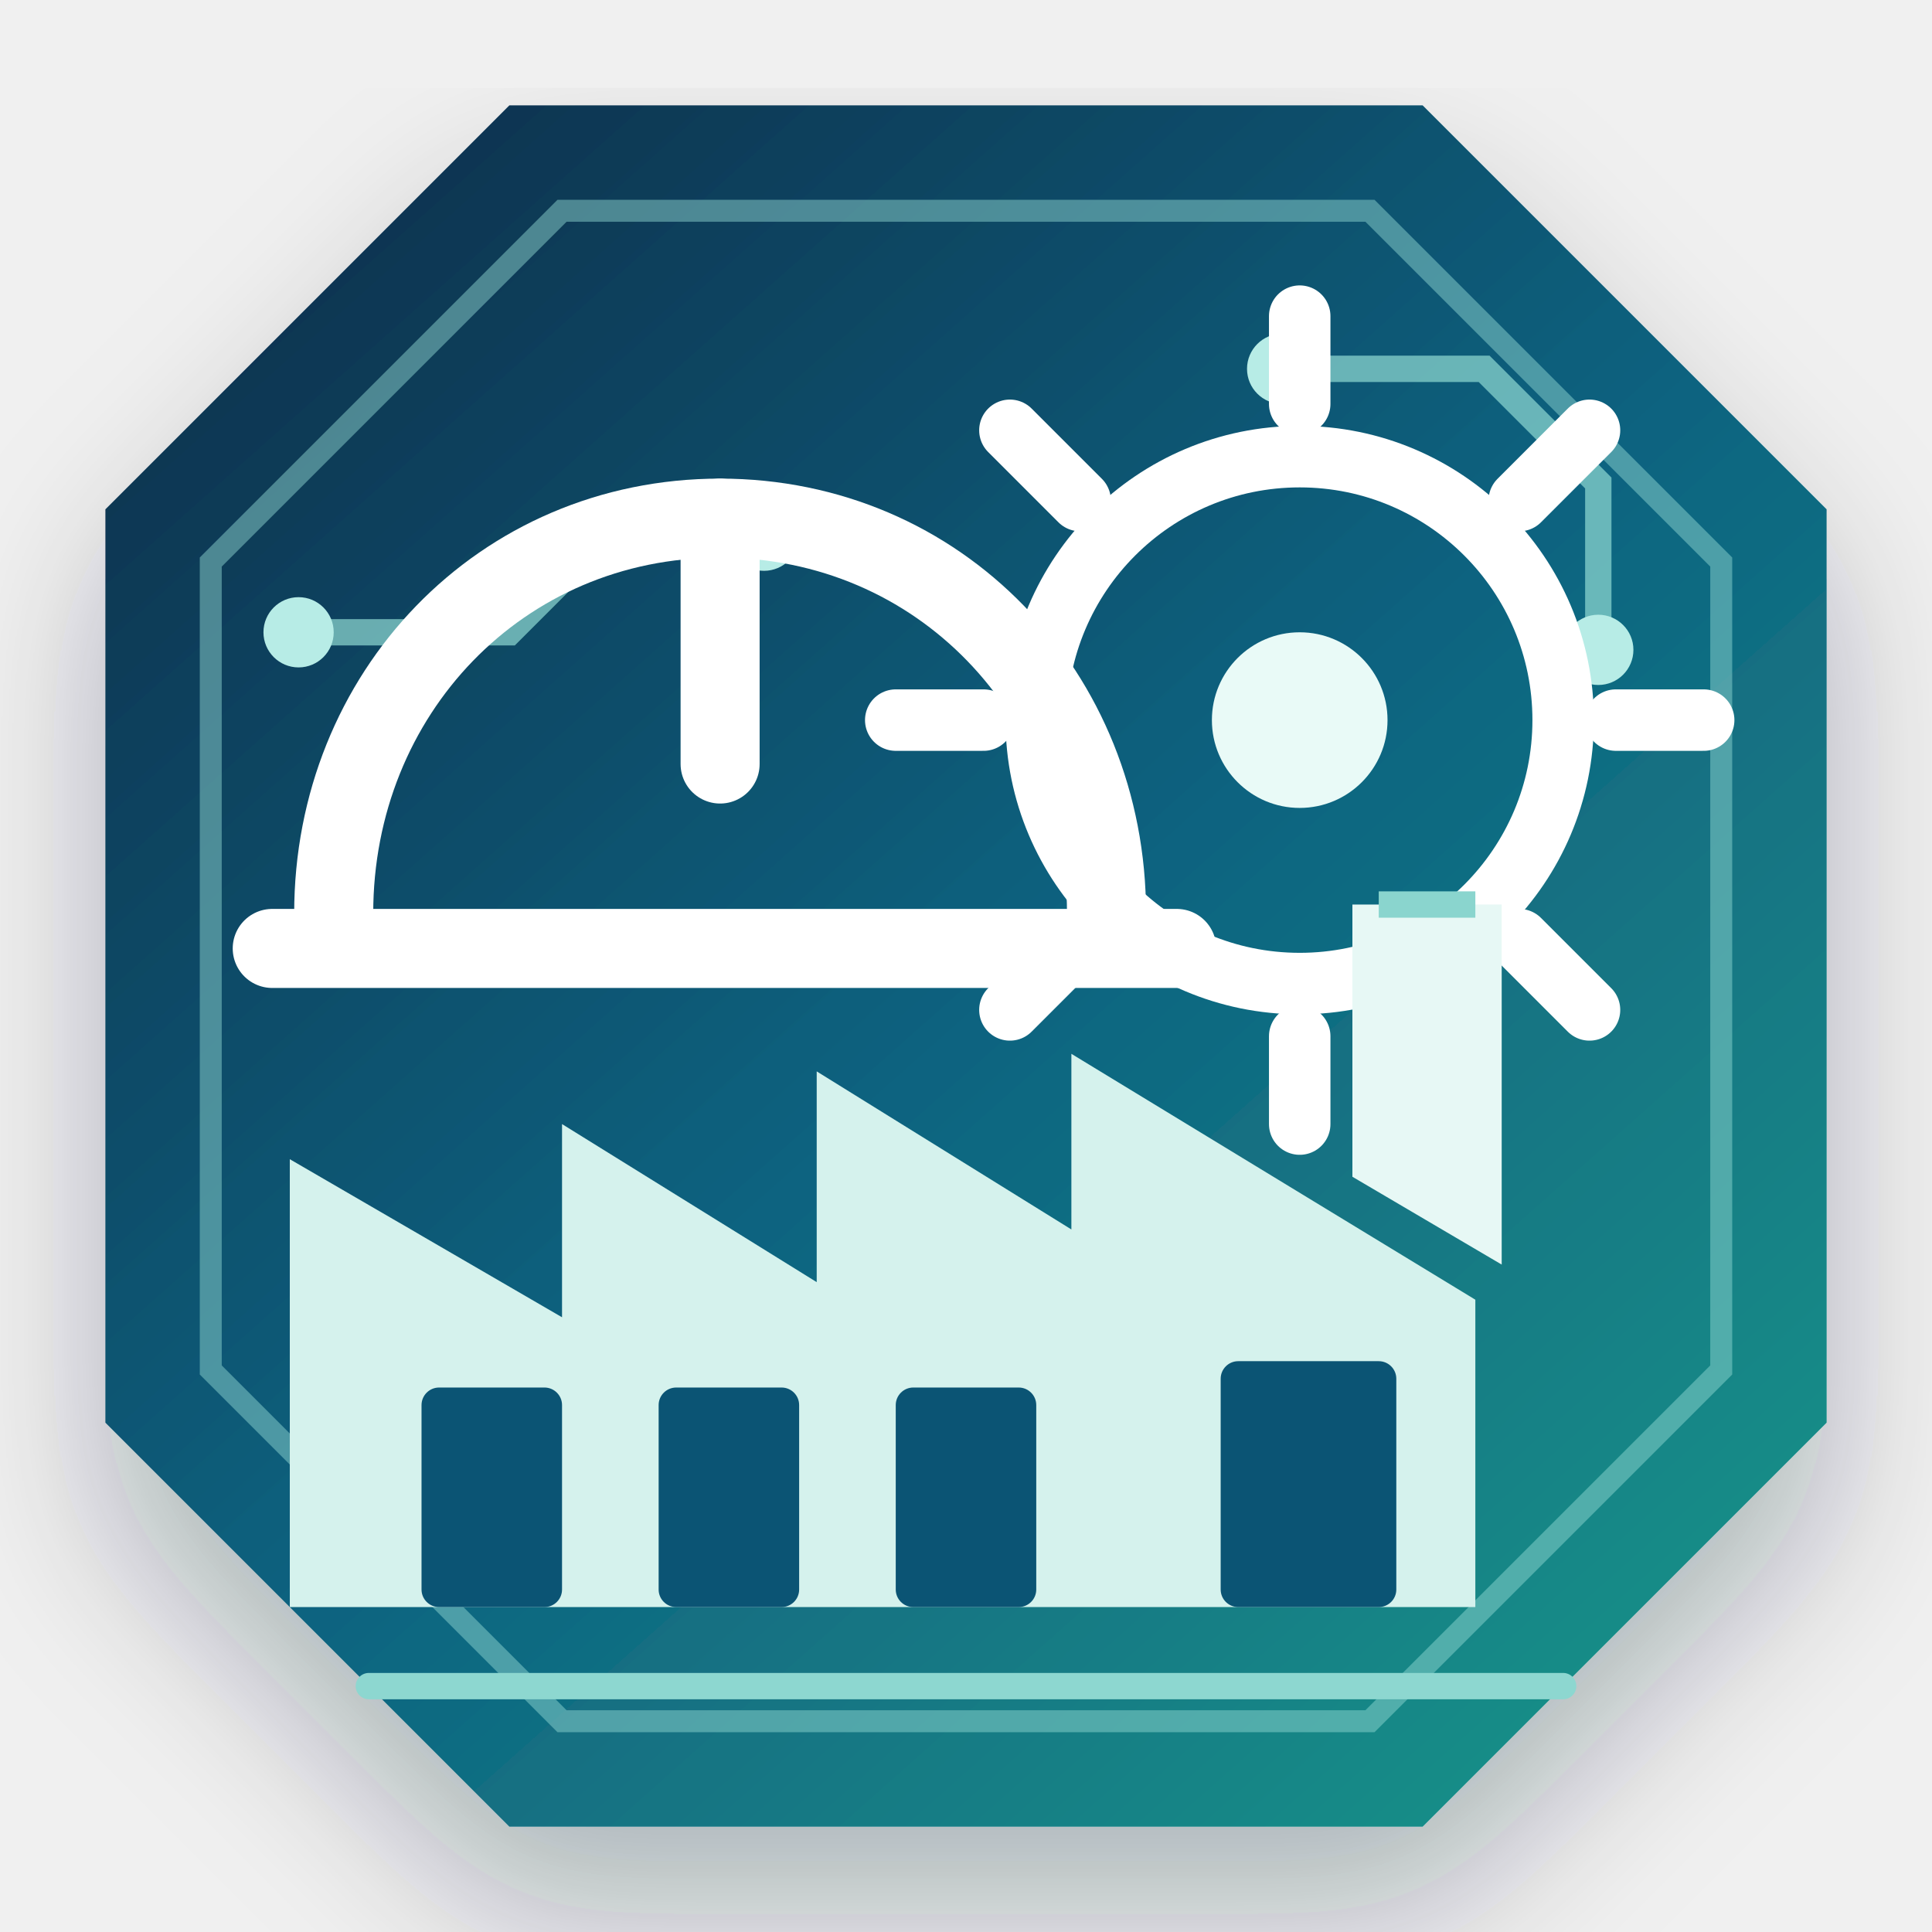
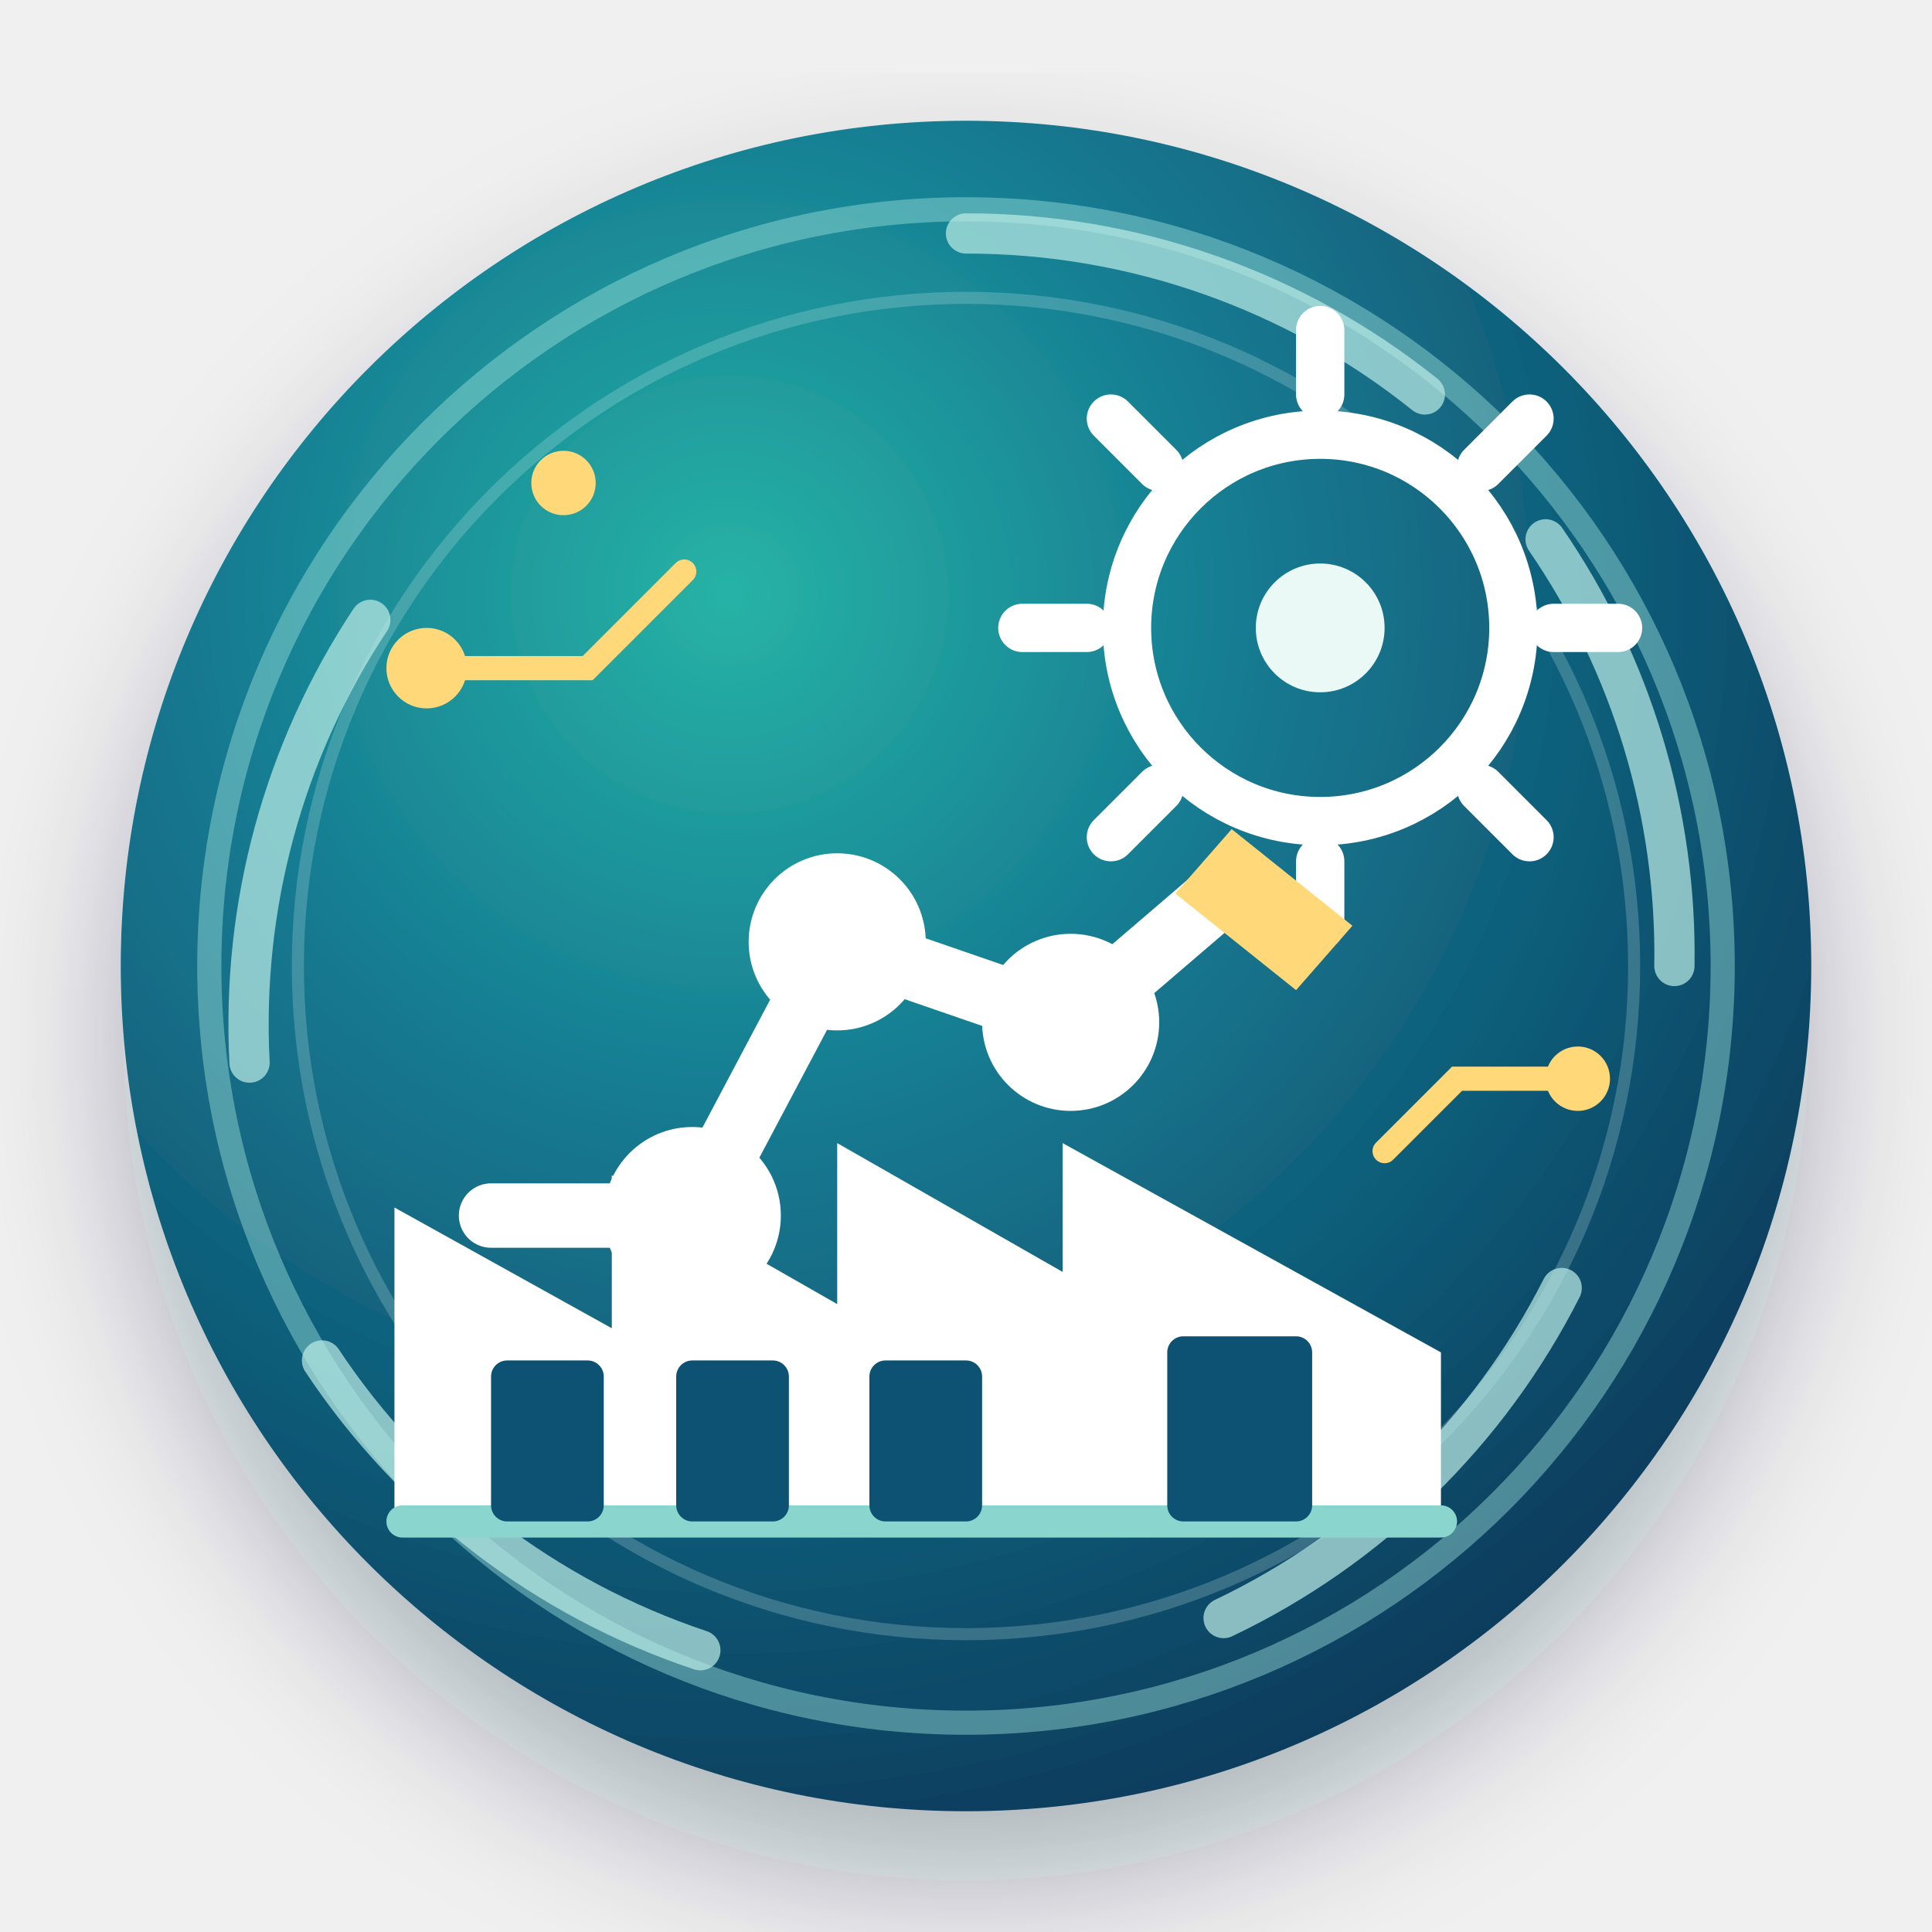
- <svg xmlns="http://www.w3.org/2000/svg" viewBox="0 0 220 220" role="img" aria-label="División Industrial">
+ <svg xmlns="http://www.w3.org/2000/svg" viewBox="0 0 240 240" role="img" aria-label="División Industrial">
  <defs>
-     <linearGradient id="plate" x1="26" y1="16" x2="194" y2="205" gradientUnits="userSpaceOnUse">
-       <stop stop-color="#082E4A" />
-       <stop offset=".52" stop-color="#0F6380" />
-       <stop offset="1" stop-color="#1A9489" />
+     <radialGradient id="bg" cx="36%" cy="28%" r="82%">
+       <stop offset="0" stop-color="#27B3A6" />
+       <stop offset=".38" stop-color="#157A91" />
+       <stop offset="1" stop-color="#0A3456" />
+     </radialGradient>
+     <linearGradient id="steel" x1="50" y1="35" x2="186" y2="196">
+       <stop stop-color="#FFFFFF" />
+       <stop offset=".48" stop-color="#E8F8F5" />
+       <stop offset="1" stop-color="#A6DDD7" />
    </linearGradient>
-     <linearGradient id="steel" x1="62" y1="42" x2="167" y2="168">
-       <stop stop-color="#FFFFFF" />
-       <stop offset=".55" stop-color="#DDF6F2" />
-       <stop offset="1" stop-color="#A9DED8" />
-     </linearGradient>
-     <linearGradient id="accent" x1="52" y1="143" x2="173" y2="198">
-       <stop stop-color="#D5F2ED" />
-       <stop offset="1" stop-color="#FFFFFF" />
+     <linearGradient id="accent" x1="88" y1="95" x2="176" y2="174">
+       <stop stop-color="#FFD87A" />
+       <stop offset="1" stop-color="#F5A63A" />
    </linearGradient>
    <filter id="shadow" x="-25%" y="-25%" width="150%" height="150%">
-       <feDropShadow dx="0" dy="10" stdDeviation="9" flood-color="#031D2D" flood-opacity=".27" />
+       <feDropShadow dx="0" dy="9" stdDeviation="9" flood-color="#052438" flood-opacity=".28" />
    </filter>
  </defs>
-   <path d="M58 12H162L208 58V162L162 208H58L12 162V58Z" fill="url(#plate)" filter="url(#shadow)" />
-   <path d="M64 24H156L196 64V156L156 196H64L24 156V64Z" fill="none" stroke="#93D9D2" stroke-opacity=".48" stroke-width="2.5" />
-   <g fill="none" stroke="#8CD7D0" stroke-width="3" stroke-linecap="round" opacity=".72">
-     <path d="M34 72h24l11-11h18" />
-     <path d="M146 42h23l13 13v19" />
-     <path d="M38 168h27l10 10h22" />
+   <circle cx="120" cy="120" r="105" fill="url(#bg)" filter="url(#shadow)" />
+   <circle cx="120" cy="120" r="94" fill="none" stroke="#9CE1DA" stroke-width="3" stroke-opacity=".45" />
+   <circle cx="120" cy="120" r="83" fill="none" stroke="#D7F3EF" stroke-width="1.5" stroke-opacity=".22" />
+   <g fill="none" stroke="#B8EAE4" stroke-width="5" stroke-linecap="round" opacity=".72">
+     <path d="M120 29a91 91 0 0 1 57 20" />
+     <path d="M192 67a91 91 0 0 1 16 53" />
+     <path d="M194 160a91 91 0 0 1-42 41" />
+     <path d="M87 205a91 91 0 0 1-47-36" />
+     <path d="M31 132a91 91 0 0 1 15-55" />
  </g>
-   <g fill="#B7ECE6">
-     <circle cx="34" cy="72" r="4" />
-     <circle cx="87" cy="61" r="4" />
-     <circle cx="146" cy="42" r="4" />
-     <circle cx="182" cy="74" r="4" />
-     <circle cx="38" cy="168" r="4" />
-     <circle cx="97" cy="178" r="4" />
+   <g transform="translate(164 78)" fill="none" stroke="url(#steel)" stroke-width="6" stroke-linecap="round">
+     <circle r="24" />
+     <circle r="8" fill="#EAF9F6" stroke="none" />
+     <path d="M0-37v8M0 29v8M-37 0h8M29 0h8M-26-26l6 6M20 20l6 6M26-26l-6 6M-20 20l-6 6" />
  </g>
-   <g transform="translate(148 82)" fill="none" stroke="url(#steel)" stroke-width="7" stroke-linecap="round">
-     <circle r="30" />
-     <circle r="10" fill="#E9FAF7" stroke="none" />
-     <path d="M0-46v10M0 36v10M-46 0h10M36 0h10M-33-33l8 8M25 25l8 8M33-33l-8 8M-25 25l-8 8" />
+   <g stroke="#FFFFFF" stroke-width="8" stroke-linecap="round" stroke-linejoin="round" fill="none">
+     <path d="M61 151h25l18-34 29 10" />
+     <circle cx="86" cy="151" r="7" fill="#FFFFFF" />
+     <circle cx="104" cy="117" r="7" fill="#FFFFFF" />
+     <circle cx="133" cy="127" r="7" fill="#FFFFFF" />
+     <path d="M133 127l21-18" />
  </g>
-   <path d="M38 104c0-25 19-45 44-45s44 20 44 45" fill="none" stroke="#fff" stroke-width="9" stroke-linecap="round" />
-   <path d="M31 108h103M82 59v28" stroke="#fff" stroke-width="9" stroke-linecap="round" />
-   <path d="M33 183V132l31 18v-22l29 18v-24l29 18v-20l46 28v35H33Z" fill="url(#accent)" />
-   <path d="M154 134v-31h17v41" fill="#E7F8F5" />
-   <path d="M157 103h11" stroke="#8AD5CE" stroke-width="3" />
-   <rect x="48" y="158" width="16" height="25" rx="2" fill="#0B5474" />
-   <rect x="75" y="158" width="16" height="25" rx="2" fill="#0B5474" />
-   <rect x="102" y="158" width="16" height="25" rx="2" fill="#0B5474" />
-   <rect x="139" y="155" width="20" height="28" rx="2" fill="#0B5474" />
-   <path d="M42 192h136" stroke="#8DD7D0" stroke-width="3" stroke-linecap="round" />
+   <path d="M153 103l15 12-7 8-15-12Z" fill="url(#accent)" />
+   <path d="M49 189v-39l27 15v-19l28 16v-20l28 16v-16l47 26v21H49Z" fill="#FFFFFF" />
+   <path d="M50 189h129" stroke="#8AD5CE" stroke-width="4" stroke-linecap="round" />
+   <rect x="61" y="169" width="14" height="20" rx="2" fill="#0D5273" />
+   <rect x="84" y="169" width="14" height="20" rx="2" fill="#0D5273" />
+   <rect x="108" y="169" width="14" height="20" rx="2" fill="#0D5273" />
+   <rect x="145" y="166" width="18" height="23" rx="2" fill="#0D5273" />
+   <g fill="#FFD87A">
+     <circle cx="53" cy="83" r="5" />
+     <circle cx="70" cy="60" r="4" />
+     <circle cx="196" cy="134" r="4" />
+   </g>
+   <g stroke="#FFD87A" stroke-width="3" fill="none" stroke-linecap="round">
+     <path d="M53 83h20l12-12" />
+     <path d="M196 134h-15l-9 9" />
+   </g>
</svg>
